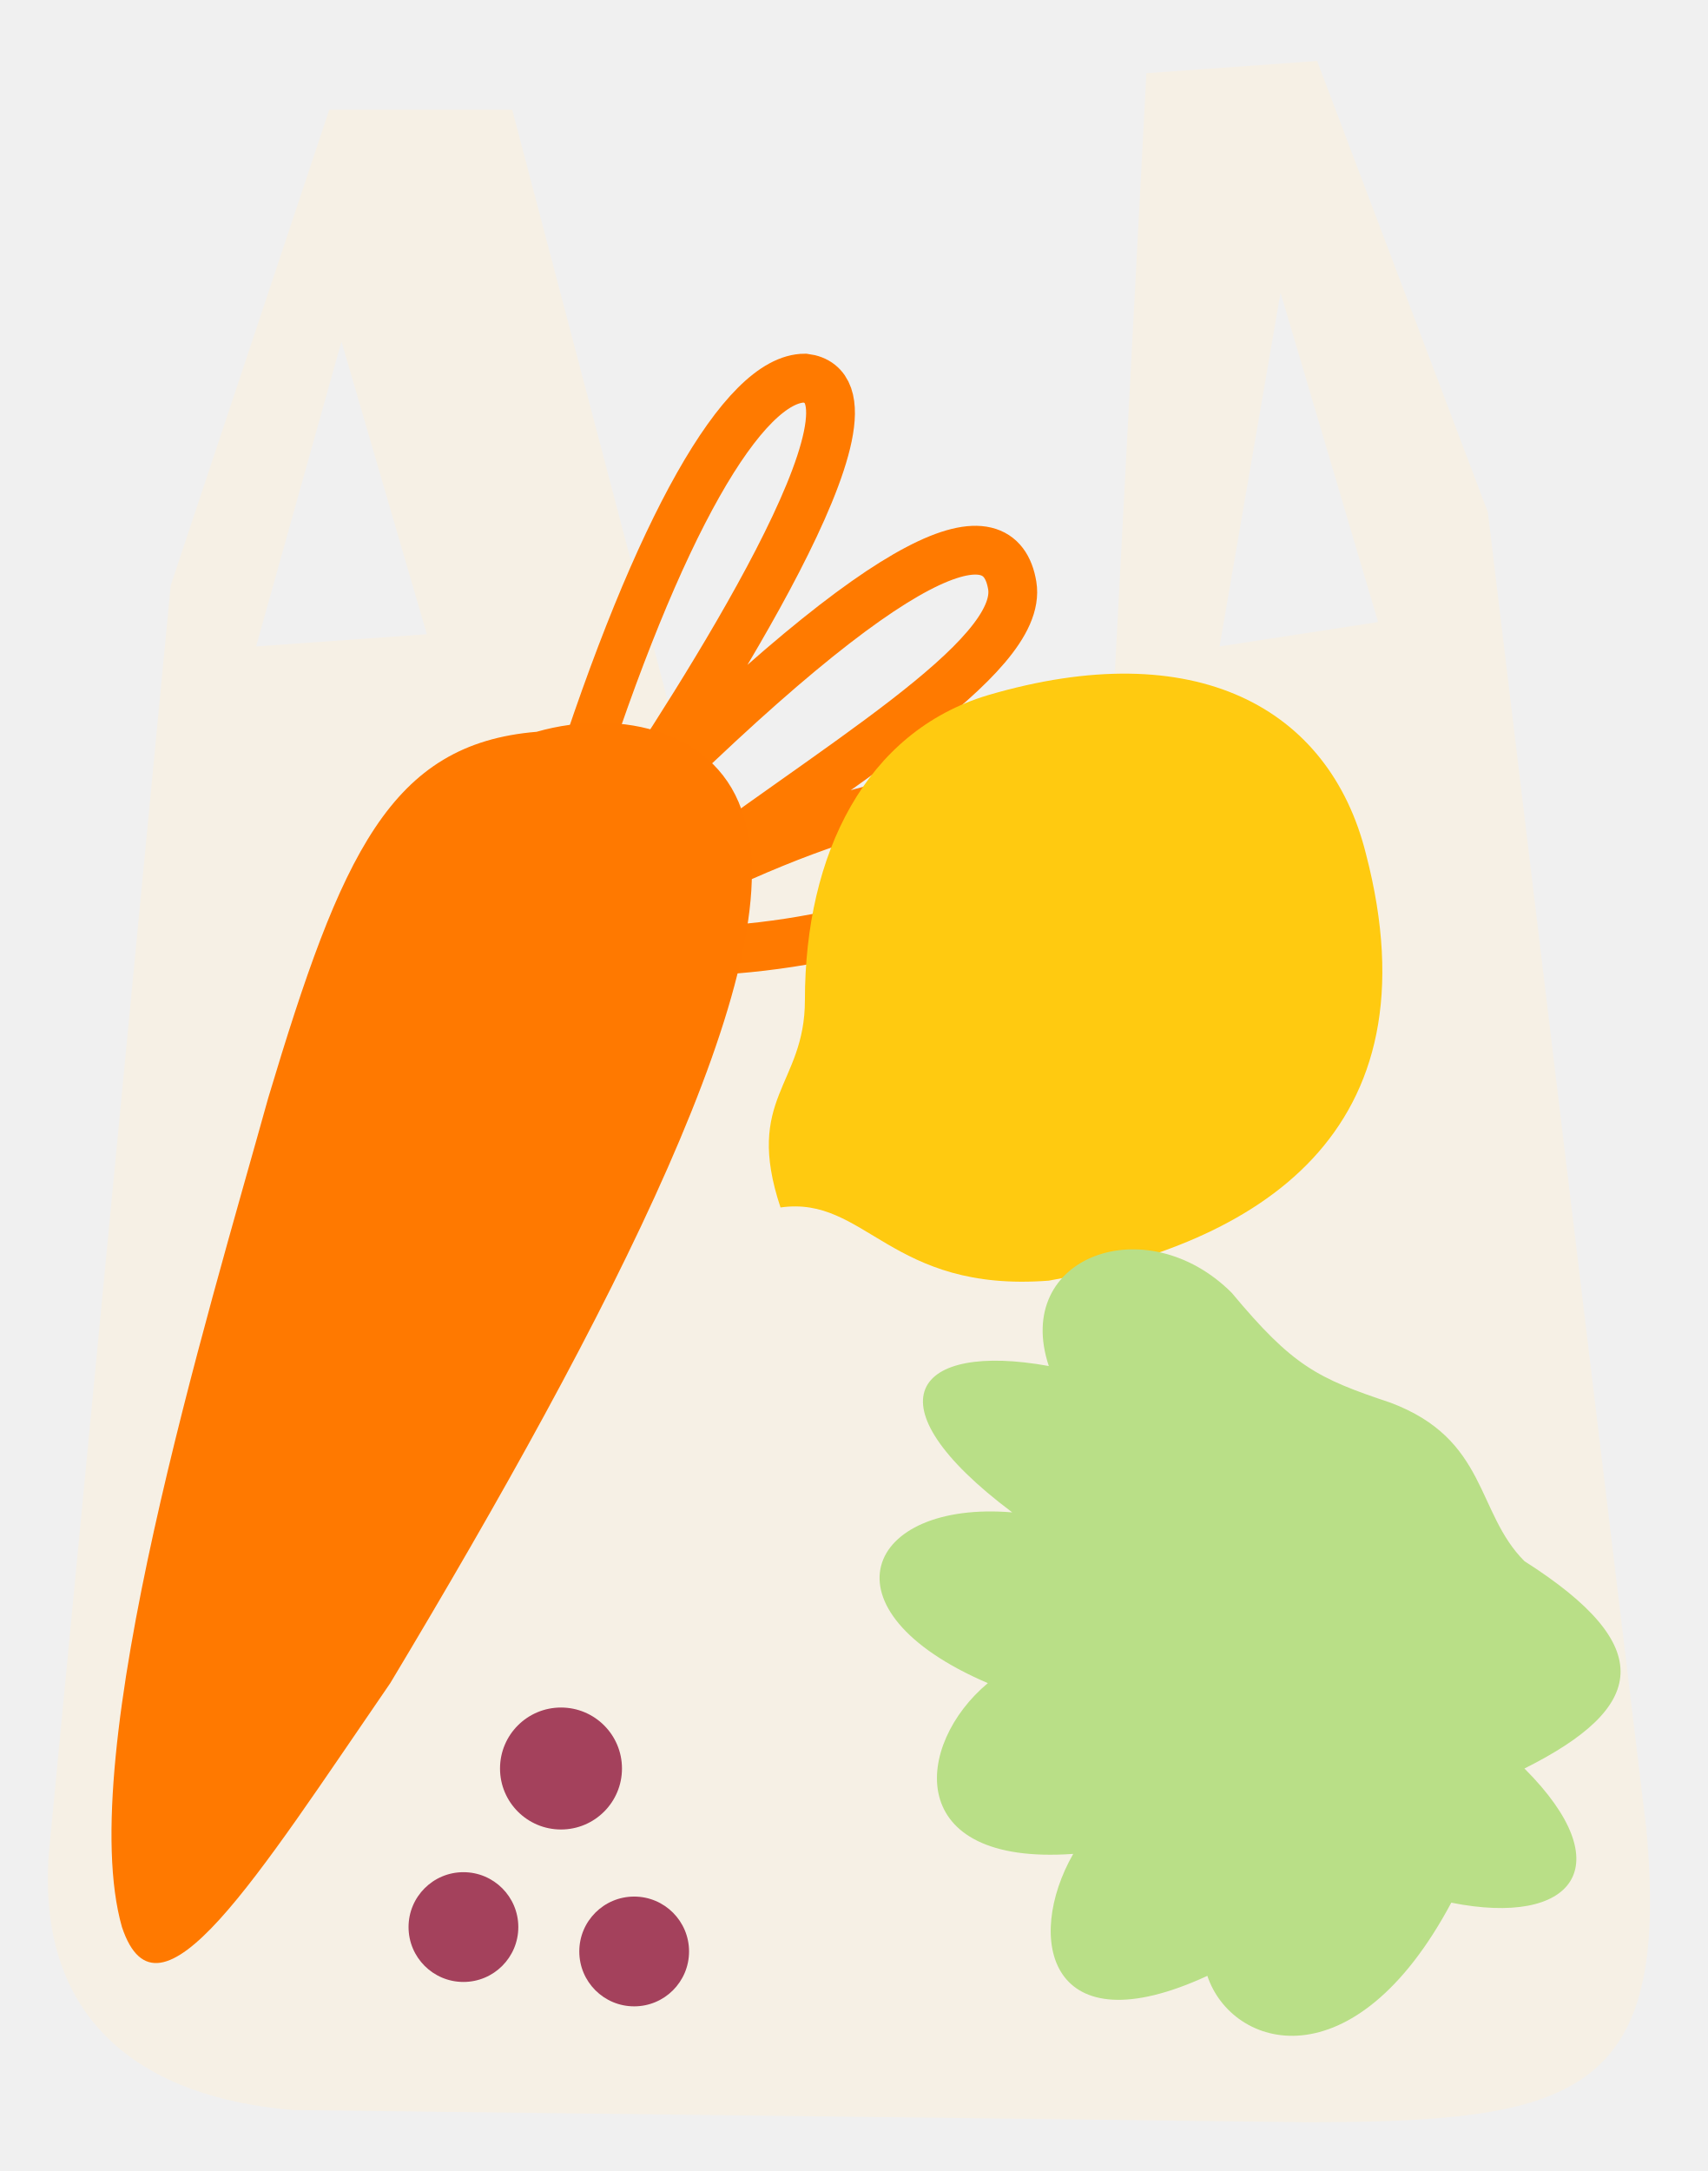
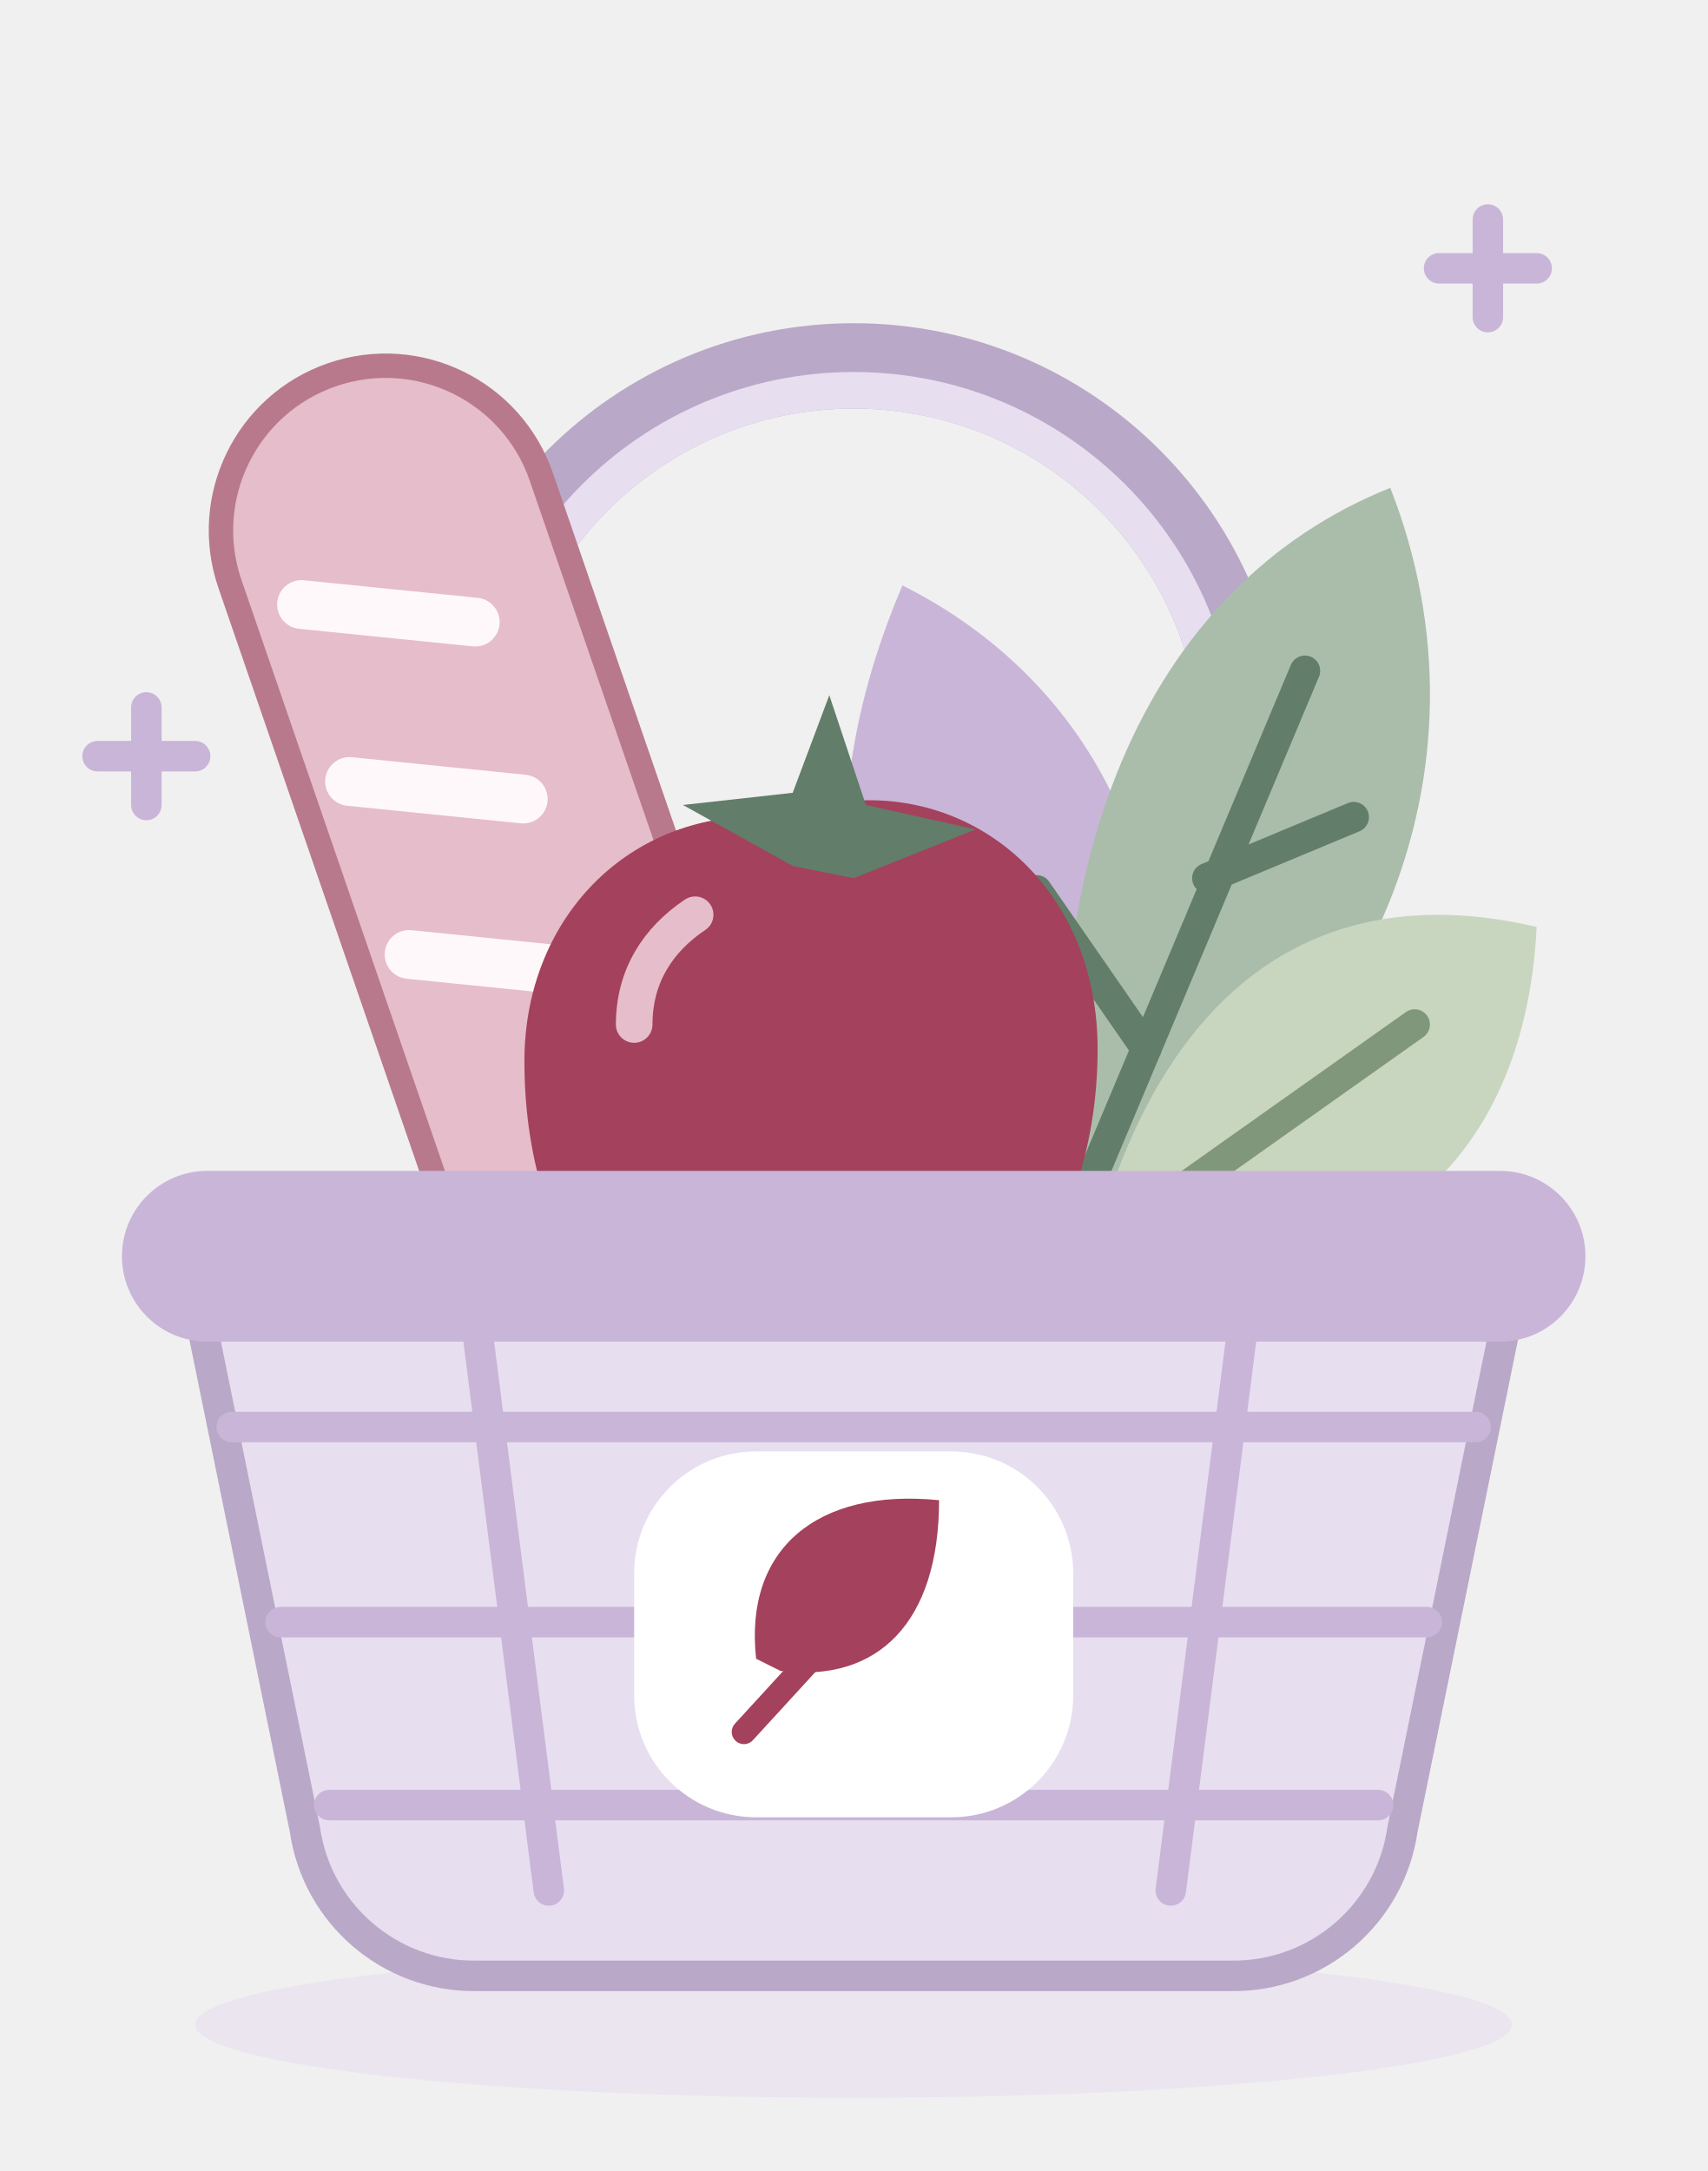
<svg xmlns="http://www.w3.org/2000/svg" viewBox="0 0 140 178" fill="none">
-   <path d="M27 9 14 48 4 152c-1 14 8 20 20 21l83 1c22 0 30-2 28-24L122 42 108 5 94 6l-3 57-34 3-15-57Zm1 19 7 24-14 1Zm77-4 8 27-13 2Z" fill="#f6f0e5" />
-   <path d="M47 65c7-22 14-34 19-34 8 1-9 27-15 36 23-23 31-25 32-19 1 6-15 15-28 25 16-8 27-10 27-4 0 5-15 9-26 9" stroke="#ff7a00" stroke-width="4" stroke-linecap="round" />
-   <path d="M44 60c-12 1-16 10-22 30-5 18-16 54-12 68 3 9 11-4 22-20 18-30 33-59 29-71-2-7-10-9-17-7Z" fill="#ff7900" />
-   <path d="M81 57c17-5 28 1 31 13 6 23-9 32-26 35-13 1-15-7-22-6-3-9 2-10 2-17 0-12 5-22 15-25Z" fill="#ffca10" />
-   <path d="M86 112c-3-9 8-13 15-6 5 6 7 7 13 9 8 3 7 9 11 13 11 7 10 12 0 17 8 8 4 13-6 11-8 15-18 12-20 6-13 6-15-3-11-10-14 1-13-9-7-14-14-6-10-15 2-14-12-9-8-14 3-12Z" fill="#b9df87" />
-   <circle cx="46" cy="145" r="5" fill="#a4415c" />
-   <circle cx="38" cy="158" r="4.5" fill="#a4415c" />
-   <circle cx="52" cy="160" r="4.5" fill="#a4415c" />
+   <ellipse cx="70" cy="166" rx="54" ry="6" fill="#E7DEF0" opacity=".6" />
+   <path d="M38 100V62a32 32 0 0 1 64 0v38" stroke="#B9A8C7" stroke-width="7" stroke-linecap="round" />
+   <path d="M40 100V62a30 30 0 0 1 60 0v38" stroke="#E7DEF0" stroke-width="3" stroke-linecap="round" />
+   <g transform="rotate(-19 43 75)">
+     <rect x="29" y="28" width="27" height="85" rx="13.5" fill="#E6BDCA" stroke="#B8798C" stroke-width="2" />
+     <path d="m34 45 13 6m-14 9 13 6m-13 9 13 6" stroke="#FFF8FA" stroke-width="4" stroke-linecap="round" />
+   </g>
+   <path d="M85 102C69 89 65 69 74 48c14 7 24 22 20 43" fill="#C9B5D8" />
+   <path d="M88 102c-4-31 6-54 26-62 9 23-1 48-26 62Z" fill="#A9BDAA" />
+   <path d="m86 105 21-50m-13 31-9-13m14-1 12-5" stroke="#627D69" stroke-width="2.5" stroke-linecap="round" stroke-linejoin="round" />
+   <path d="M90 101c6-21 19-29 36-25-1 21-16 32-36 25Z" fill="#C9D6BF" />
+   <path d="m92 101 24-17" stroke="#81977C" stroke-width="2.5" stroke-linecap="round" />
+   <path d="M43 87c0-12 9-21 21-20 13-5 26 4 26 19 0 17-11 29-24 29S43 104 43 87Z" fill="#A4415C" />
+   <path d="m65 71-9-5 9-1 3-8 3 9 9 2-10 4" fill="#627D69" />
+   <path d="M52 84c0-4 2-7 5-9" stroke="#E6BDCA" stroke-width="3" stroke-linecap="round" />
+   <path d="m15 101 10 49a14 14 0 0 0 14 12h62a14 14 0 0 0 14-12l10-49Z" fill="#E7DEF0" stroke="#B9A8C7" stroke-width="2.5" stroke-linejoin="round" />
+   <path d="m19 117 102 0m-98 16h94m-90 15h86M39 108l6 47m57-47-6 47" stroke="#C9B5D8" stroke-width="2.5" stroke-linecap="round" />
+   <rect x="10" y="96" width="120" height="14" rx="7" fill="#C9B5D8" />
+   <rect x="52" y="119" width="36" height="30" rx="10" fill="#FFFFFF" />
+   <path d="M62 136c-1-9 5-14 15-13 0 10-5 15-13 14" fill="#A4415C" />
+   <path d="m61 142 11-12" stroke="#A4415C" stroke-width="2" stroke-linecap="round" />
+   <path d="M8 62h8m-4-4v8m106-44h8m-4-4v8" stroke="#C9B5D8" stroke-width="2.5" stroke-linecap="round" />
</svg>
